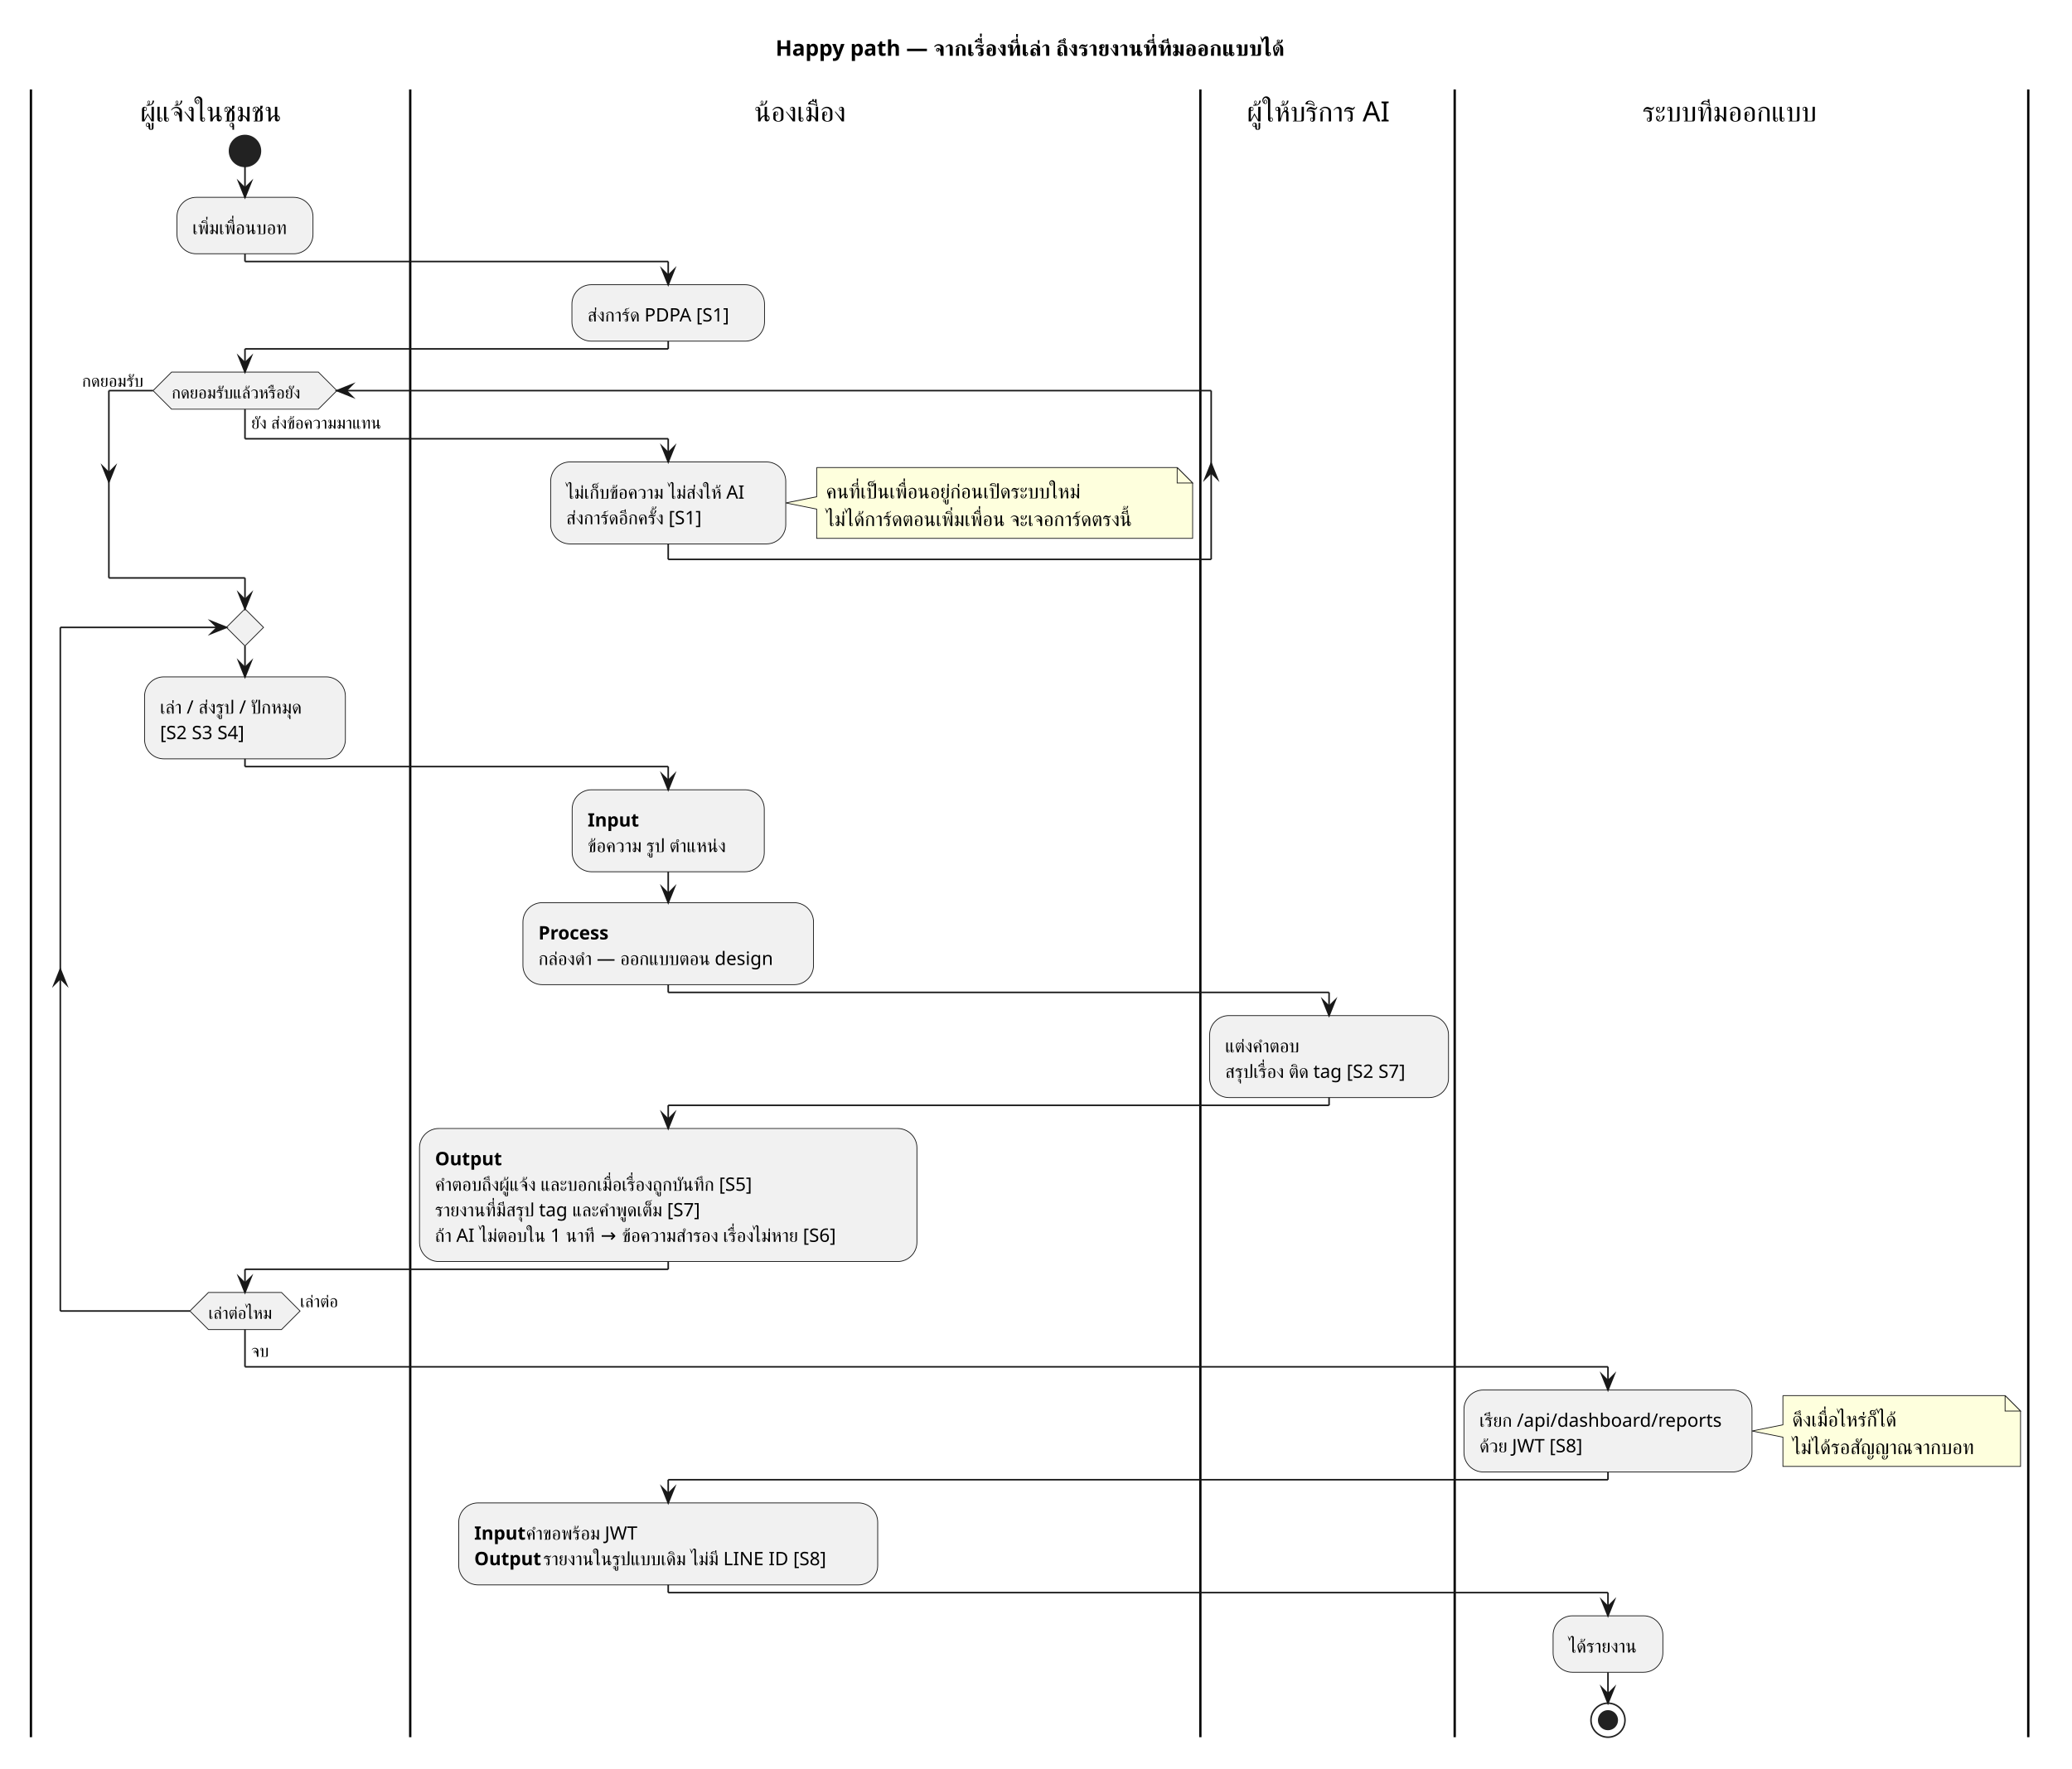
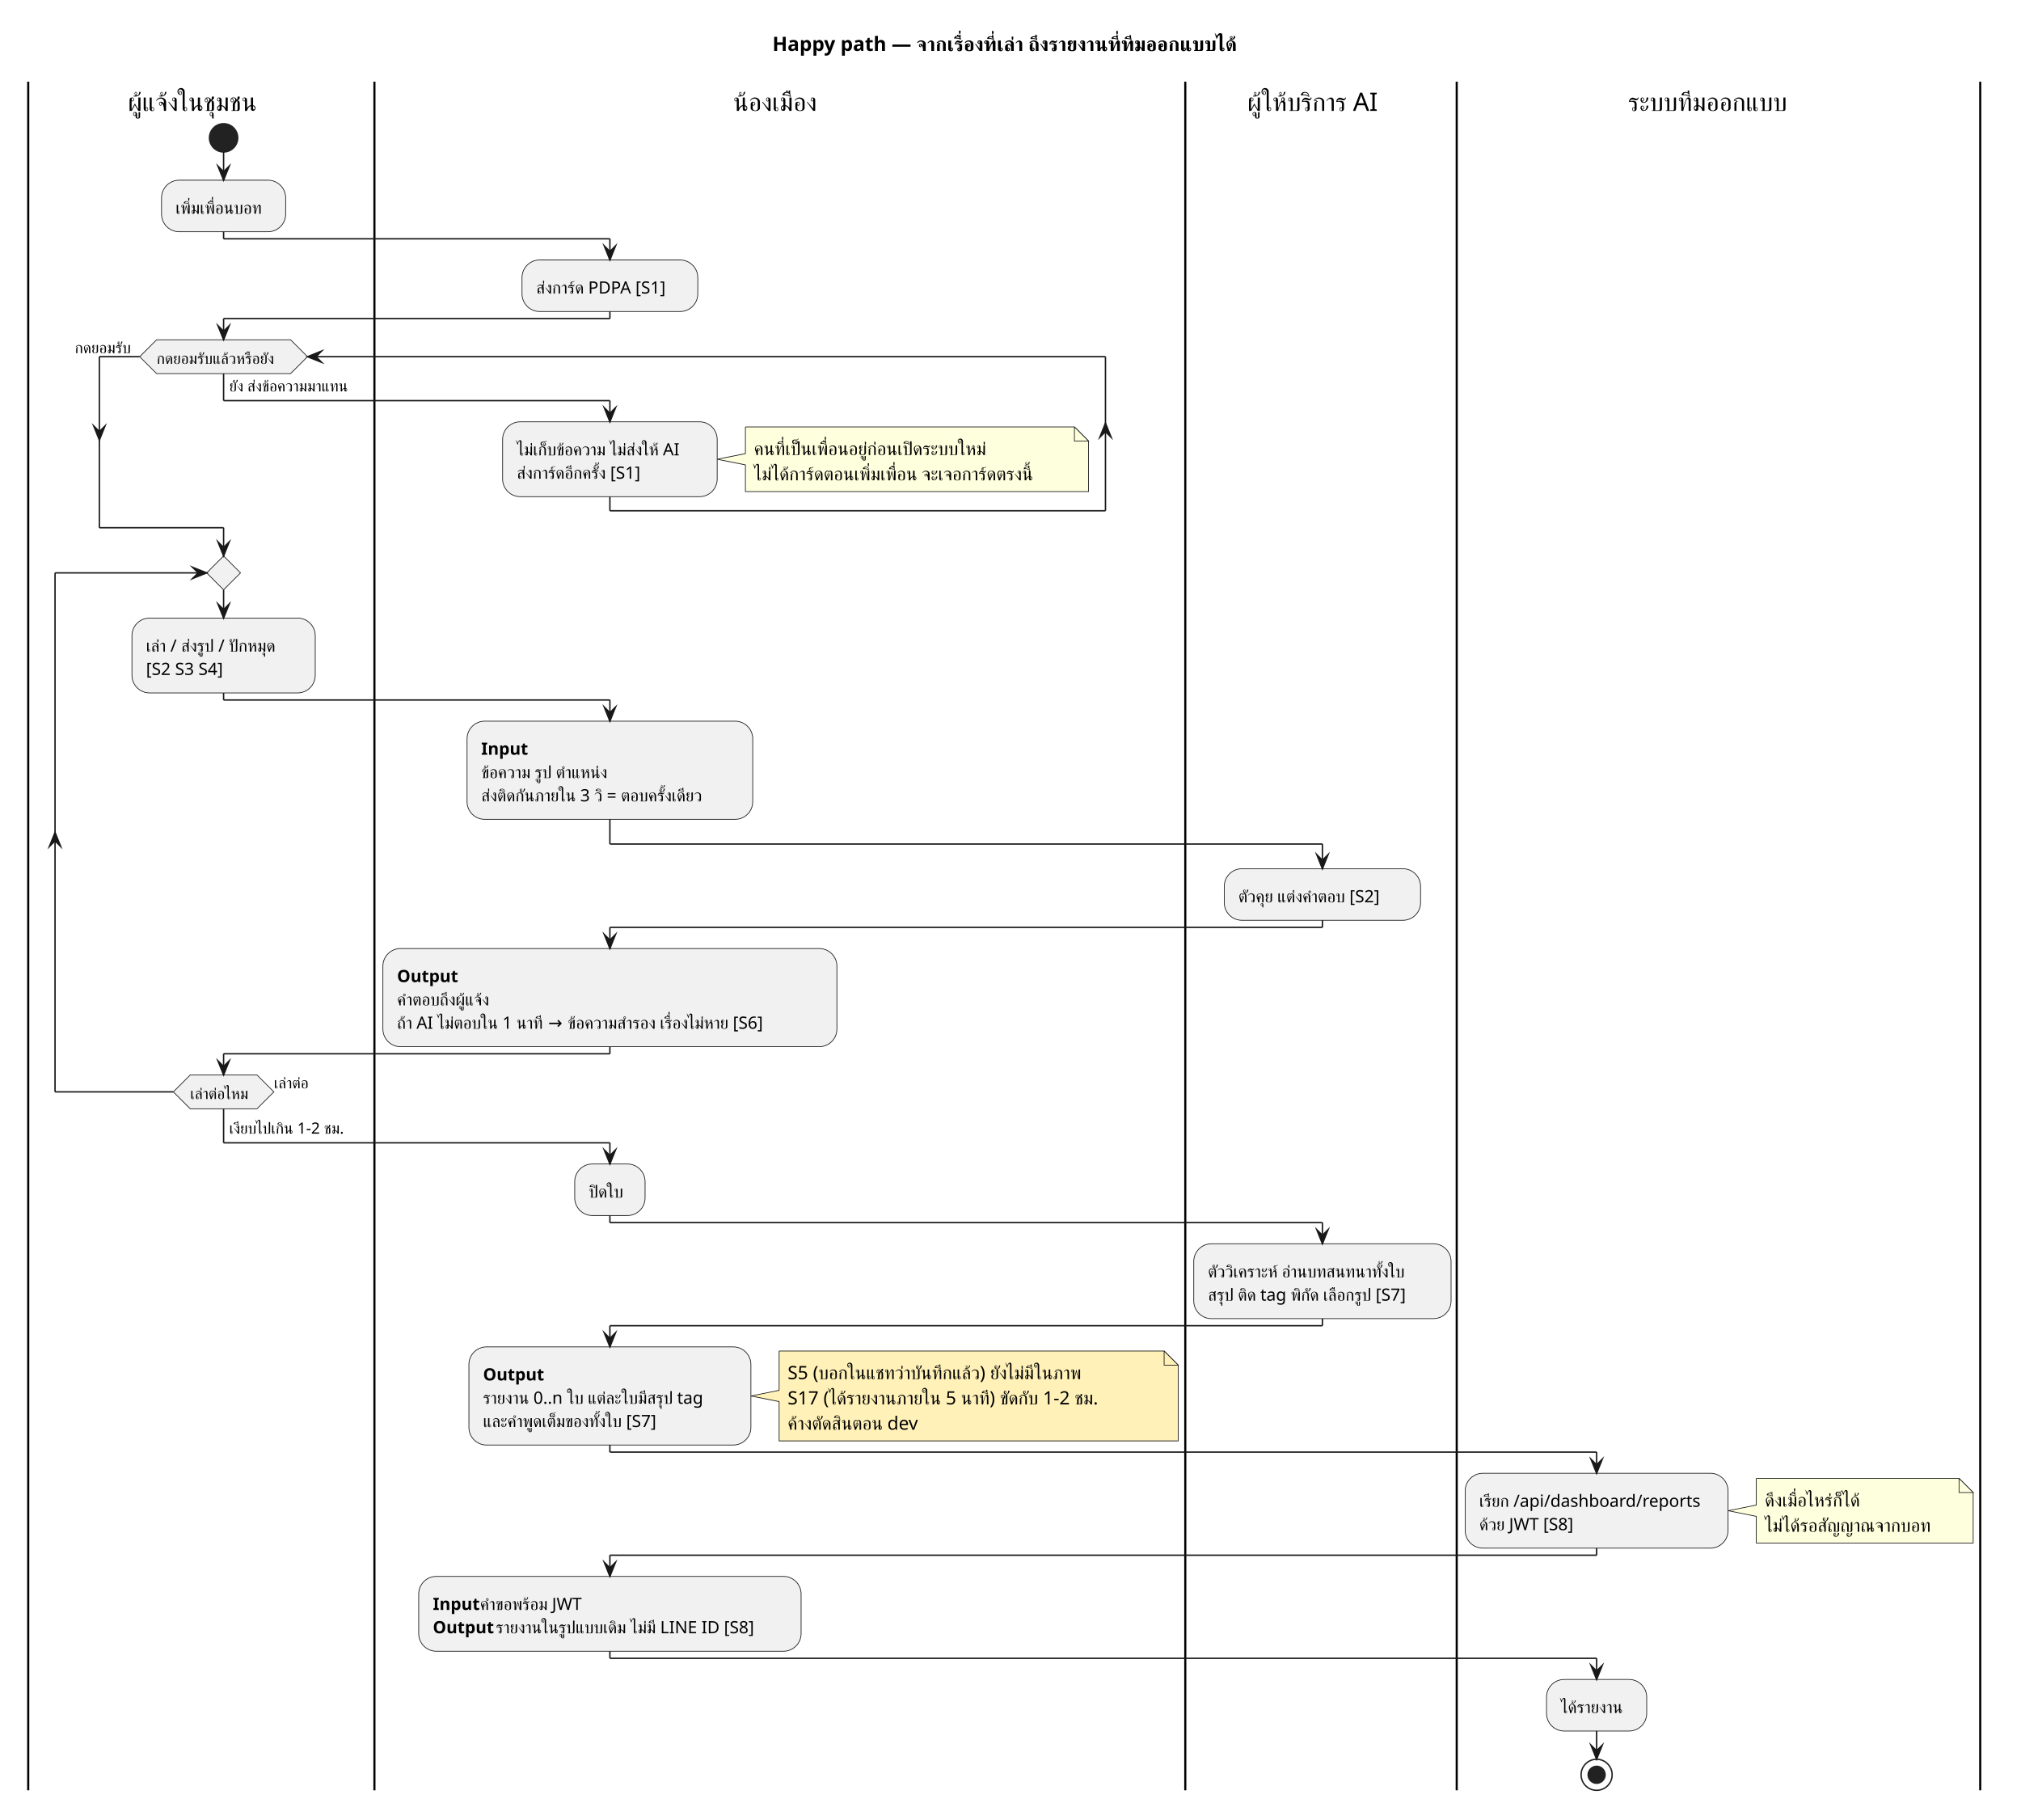
- <svg xmlns="http://www.w3.org/2000/svg" version="1.1" data-diagram-type="ACTIVITY" style="width:1340px;height:1144px;background:#FFFFFF;" width="1340px" height="1144px" viewBox="0 0 1340 1144" zoomAndPan="magnify" preserveAspectRatio="none" contentStyleType="text/css">
+ <svg xmlns="http://www.w3.org/2000/svg" version="1.1" data-diagram-type="ACTIVITY" style="width:1432px;height:1289px;background:#FFFFFF;" width="1432px" height="1289px" viewBox="0 0 1432 1289" zoomAndPan="magnify" preserveAspectRatio="none" contentStyleType="text/css">
  <defs />
  <g font-family="sans-serif" lengthAdjust="spacing">
    <g class="title" data-source-line="6">
-       <text x="501.578" y="36.078" fill="#000" font-size="14" textLength="335.551" font-weight="700" font-family="'Thonburi'">Happy path — จากเรื่องที่เล่า ถึงรายงานที่ทีมออกแบบได้</text>
+       <text x="547.274" y="36.078" fill="#000" font-size="14" textLength="335.551" font-weight="700" font-family="'Thonburi'">Happy path — จากเรื่องที่เล่า ถึงรายงานที่ทีมออกแบบได้</text>
    </g>
-     <rect x="20" y="57.878" width="1293.707" height="24.778" fill="none" style="stroke:none;" />
+     <rect x="20" y="57.878" width="1385.099" height="24.778" fill="none" style="stroke:none;" />
    <ellipse cx="158.431" cy="97.656" rx="10" ry="10" fill="#222" style="stroke:#222;stroke-width:1;" />
    <rect x="114.452" y="127.656" width="87.959" height="36.519" fill="#F1F1F1" style="stroke:#181818;stroke-width:0.5;" rx="12.5" ry="12.5" />
    <text x="124.452" y="151.437" fill="#000" font-size="12" textLength="67.959" font-family="'Thonburi'">เพิ่มเพื่อนบอท</text>
    <polygon points="110.972,240.694,205.89,240.694,217.89,252.694,205.89,264.694,110.972,264.694,98.972,252.694,110.972,240.694" fill="#F1F1F1" style="stroke:#181818;stroke-width:0.5;stroke-linejoin:miter;stroke-miterlimit:10;" />
    <text x="162.431" y="277.327" fill="#000" font-size="11" textLength="97.87" font-family="'Thonburi'">ยัง ส่งข้อความมาแทน</text>
    <text x="110.972" y="257.755" fill="#000" font-size="11" textLength="94.918" font-family="'Thonburi'">กดยอมรับแล้วหรือยัง</text>
    <text x="53" y="250.184" fill="#000" font-size="11" textLength="45.972" font-family="'Thonburi'">กดยอมรับ</text>
    <rect x="93.494" y="437.864" width="129.875" height="53.037" fill="#F1F1F1" style="stroke:#181818;stroke-width:0.5;" rx="12.5" ry="12.5" />
    <text x="103.494" y="461.645" fill="#000" font-size="12" textLength="109.875" font-family="'Thonburi'">เล่า / ส่งรูป / ปักหมุด</text>
    <text x="103.494" y="478.164" fill="#000" font-size="12" textLength="64.495" font-family="'Thonburi'">[S2 S3 S4]</text>
    <polygon points="158.431,393.864,170.431,405.864,158.431,417.864,146.431,405.864,158.431,393.864" fill="#F1F1F1" style="stroke:#181818;stroke-width:0.5;stroke-linejoin:miter;stroke-miterlimit:10;" />
-     <polygon points="134.801,836.089,182.062,836.089,194.062,848.089,182.062,860.089,134.801,860.089,122.801,848.089,134.801,836.089" fill="#F1F1F1" style="stroke:#181818;stroke-width:0.5;stroke-linejoin:miter;stroke-miterlimit:10;" />
-     <text x="134.801" y="853.151" fill="#000" font-size="11" textLength="47.261" font-family="'Thonburi'">เล่าต่อไหม</text>
-     <text x="194.062" y="845.58" fill="#000" font-size="11" textLength="28.737" font-family="'Thonburi'">เล่าต่อ</text>
-     <line x1="20" y1="57.878" x2="20" y2="1123.78" style="stroke:#000;stroke-width:1.5;" />
+     <polygon points="134.801,761.533,182.062,761.533,194.062,773.533,182.062,785.533,134.801,785.533,122.801,773.533,134.801,761.533" fill="#F1F1F1" style="stroke:#181818;stroke-width:0.5;stroke-linejoin:miter;stroke-miterlimit:10;" />
+     <text x="134.801" y="778.595" fill="#000" font-size="11" textLength="47.261" font-family="'Thonburi'">เล่าต่อไหม</text>
+     <text x="194.062" y="771.023" fill="#000" font-size="11" textLength="28.737" font-family="'Thonburi'">เล่าต่อ</text>
+     <line x1="20" y1="57.878" x2="20" y2="1268.336" style="stroke:#000;stroke-width:1.5;" />
    <rect x="369.872" y="184.175" width="124.555" height="36.519" fill="#F1F1F1" style="stroke:#181818;stroke-width:0.5;" rx="12.5" ry="12.5" />
    <text x="379.872" y="207.956" fill="#000" font-size="12" textLength="104.555" font-family="'Thonburi'">ส่งการ์ด PDPA [S1]</text>
    <path d="M528.17,302.45 L528.17,321.345 L508.17,325.345 L528.17,329.345 L528.17,348.241 A0,0 0 0 0 528.17,348.241 L771.293,348.241 A0,0 0 0 0 771.293,348.241 L771.293,312.45 L761.293,302.45 L528.17,302.45 A0,0 0 0 0 528.17,302.45" style="stroke:#181818;stroke-width:0.5;" fill="#FEFFDD" />
    <path d="M761.293,302.45 L761.293,312.45 L771.293,312.45 L761.293,302.45" style="stroke:#181818;stroke-width:0.5;" fill="#FEFFDD" />
    <text x="534.17" y="322.38" fill="#000" font-size="13" textLength="185.641" font-family="'Thonburi'">คนที่เป็นเพื่อนอยู่ก่อนเปิดระบบใหม่</text>
    <text x="534.17" y="340.275" fill="#000" font-size="13" textLength="222.122" font-family="'Thonburi'">ไม่ได้การ์ดตอนเพิ่มเพื่อน จะเจอการ์ดตรงนี้</text>
    <rect x="356.128" y="298.827" width="152.042" height="53.037" fill="#F1F1F1" style="stroke:#181818;stroke-width:0.5;" rx="12.5" ry="12.5" />
    <text x="366.128" y="322.608" fill="#000" font-size="12" textLength="132.042" font-family="'Thonburi'">ไม่เก็บข้อความ ไม่ส่งให้ AI</text>
    <text x="366.128" y="339.127" fill="#000" font-size="12" textLength="102.708" font-family="'Thonburi'">ส่งการ์ดอีกครั้ง [S1]</text>
-     <rect x="370.027" y="510.902" width="124.245" height="53.037" fill="#F1F1F1" style="stroke:#181818;stroke-width:0.5;" rx="12.5" ry="12.5" />
-     <text x="380.027" y="534.683" fill="#000" font-size="12" textLength="29.456" font-weight="700" font-family="'Thonburi'">Input</text>
-     <text x="380.027" y="551.202" fill="#000" font-size="12" textLength="104.245" font-family="'Thonburi'">ข้อความ รูป ตำแหน่ง</text>
-     <rect x="338.187" y="583.939" width="187.925" height="53.037" fill="#F1F1F1" style="stroke:#181818;stroke-width:0.5;" rx="12.5" ry="12.5" />
-     <text x="348.187" y="607.72" fill="#000" font-size="12" textLength="45.094" font-weight="700" font-family="'Thonburi'">Process</text>
-     <text x="348.187" y="624.239" fill="#000" font-size="12" textLength="167.925" font-family="'Thonburi'">กล่องดำ — ออกแบบตอน design</text>
-     <rect x="271.301" y="730.014" width="321.697" height="86.075" fill="#F1F1F1" style="stroke:#181818;stroke-width:0.5;" rx="12.5" ry="12.5" />
-     <text x="281.301" y="753.795" fill="#000" font-size="12" textLength="40.688" font-weight="700" font-family="'Thonburi'">Output</text>
-     <text x="281.301" y="770.314" fill="#000" font-size="12" textLength="235.298" font-family="'Thonburi'">คำตอบถึงผู้แจ้ง และบอกเมื่อเรื่องถูกบันทึก [S5]</text>
-     <text x="281.301" y="786.833" fill="#000" font-size="12" textLength="199.055" font-family="'Thonburi'">รายงานที่มีสรุป tag และคำพูดเต็ม [S7]</text>
-     <text x="281.301" y="803.352" fill="#000" font-size="12" textLength="301.697" font-family="'Thonburi'">ถ้า AI ไม่ตอบใน 1 นาที → ข้อความสำรอง เรื่องไม่หาย [S6]</text>
-     <rect x="296.672" y="972.224" width="270.955" height="53.037" fill="#F1F1F1" style="stroke:#181818;stroke-width:0.5;" rx="12.5" ry="12.5" />
-     <text x="306.672" y="996.005" fill="#000" font-size="12" textLength="29.456" font-weight="700" font-family="'Thonburi'">Input</text>
-     <text x="340.113" y="996.005" fill="#000" font-size="12" textLength="84.937" font-family="'Thonburi'">คำขอพร้อม JWT</text>
-     <text x="306.672" y="1012.524" fill="#000" font-size="12" textLength="40.688" font-weight="700" font-family="'Thonburi'">Output</text>
-     <text x="351.344" y="1012.524" fill="#000" font-size="12" textLength="206.283" font-family="'Thonburi'">รายงานในรูปแบบเดิม ไม่มี LINE ID [S8]</text>
-     <line x1="265.301" y1="57.878" x2="265.301" y2="1123.78" style="stroke:#000;stroke-width:1.5;" />
-     <rect x="782.293" y="656.977" width="154.484" height="53.037" fill="#F1F1F1" style="stroke:#181818;stroke-width:0.5;" rx="12.5" ry="12.5" />
-     <text x="792.293" y="680.758" fill="#000" font-size="12" textLength="56.437" font-family="'Thonburi'">แต่งคำตอบ</text>
-     <text x="792.293" y="697.277" fill="#000" font-size="12" textLength="134.484" font-family="'Thonburi'">สรุปเรื่อง ติด tag [S2 S7]</text>
-     <line x1="776.293" y1="57.878" x2="776.293" y2="1123.78" style="stroke:#000;stroke-width:1.5;" />
-     <path d="M1153.042,902.81 L1153.042,921.705 L1133.042,925.705 L1153.042,929.705 L1153.042,948.6 A0,0 0 0 0 1153.042,948.6 L1306.718,948.6 A0,0 0 0 0 1306.718,948.6 L1306.718,912.81 L1296.718,902.81 L1153.042,902.81 A0,0 0 0 0 1153.042,902.81" style="stroke:#181818;stroke-width:0.5;" fill="#FEFFDD" />
-     <path d="M1296.718,902.81 L1296.718,912.81 L1306.718,912.81 L1296.718,902.81" style="stroke:#181818;stroke-width:0.5;" fill="#FEFFDD" />
-     <text x="1159.042" y="922.739" fill="#000" font-size="13" textLength="75.623" font-family="'Thonburi'">ดึงเมื่อไหร่ก็ได้</text>
-     <text x="1159.042" y="940.635" fill="#000" font-size="13" textLength="132.676" font-family="'Thonburi'">ไม่ได้รอสัญญาณจากบอท</text>
-     <rect x="946.777" y="899.186" width="186.265" height="53.037" fill="#F1F1F1" style="stroke:#181818;stroke-width:0.5;" rx="12.5" ry="12.5" />
-     <text x="956.777" y="922.968" fill="#000" font-size="12" textLength="166.265" font-family="'Thonburi'">เรียก /api/dashboard/reports</text>
-     <text x="956.777" y="939.486" fill="#000" font-size="12" textLength="79.945" font-family="'Thonburi'">ด้วย JWT [S8]</text>
-     <rect x="1004.412" y="1045.261" width="70.995" height="36.519" fill="#F1F1F1" style="stroke:#181818;stroke-width:0.5;" rx="12.5" ry="12.5" />
-     <text x="1014.412" y="1069.043" fill="#000" font-size="12" textLength="50.995" font-family="'Thonburi'">ได้รายงาน</text>
-     <ellipse cx="1039.91" cy="1112.78" rx="11" ry="11" fill="none" style="stroke:#222;stroke-width:1;" />
-     <ellipse cx="1039.91" cy="1112.78" rx="6" ry="6" fill="#222" style="stroke:#222;stroke-width:1;" />
-     <line x1="940.777" y1="57.878" x2="940.777" y2="1123.78" style="stroke:#000;stroke-width:1.5;" />
-     <line x1="1311.718" y1="57.878" x2="1311.718" y2="1123.78" style="stroke:#000;stroke-width:1.5;" />
+     <rect x="330.938" y="510.902" width="202.423" height="69.556" fill="#F1F1F1" style="stroke:#181818;stroke-width:0.5;" rx="12.5" ry="12.5" />
+     <text x="340.938" y="534.683" fill="#000" font-size="12" textLength="29.456" font-weight="700" font-family="'Thonburi'">Input</text>
+     <text x="340.938" y="551.202" fill="#000" font-size="12" textLength="104.245" font-family="'Thonburi'">ข้อความ รูป ตำแหน่ง</text>
+     <text x="340.938" y="567.72" fill="#000" font-size="12" textLength="182.423" font-family="'Thonburi'">ส่งติดกันภายใน 3 วิ = ตอบครั้งเดียว</text>
+     <rect x="271.301" y="671.977" width="321.697" height="69.556" fill="#F1F1F1" style="stroke:#181818;stroke-width:0.5;" rx="12.5" ry="12.5" />
+     <text x="281.301" y="695.758" fill="#000" font-size="12" textLength="40.688" font-weight="700" font-family="'Thonburi'">Output</text>
+     <text x="281.301" y="712.277" fill="#000" font-size="12" textLength="75.291" font-family="'Thonburi'">คำตอบถึงผู้แจ้ง</text>
+     <text x="281.301" y="728.795" fill="#000" font-size="12" textLength="301.697" font-family="'Thonburi'">ถ้า AI ไม่ตอบใน 1 นาที → ข้อความสำรอง เรื่องไม่หาย [S6]</text>
+     <rect x="407.222" y="824.63" width="49.855" height="36.519" fill="#F1F1F1" style="stroke:#181818;stroke-width:0.5;" rx="12.5" ry="12.5" />
+     <text x="417.222" y="848.411" fill="#000" font-size="12" textLength="29.855" font-family="'Thonburi'">ปิดใบ</text>
+     <path d="M552.053,957.121 L552.053,984.964 L532.053,988.964 L552.053,992.964 L552.053,1020.807 A0,0 0 0 0 552.053,1020.807 L834.851,1020.807 A0,0 0 0 0 834.851,1020.807 L834.851,967.121 L824.851,957.121 L552.053,957.121 A0,0 0 0 0 552.053,957.121" style="stroke:#181818;stroke-width:0.5;" fill="#FFF1B8" />
+     <path d="M824.851,957.121 L824.851,967.121 L834.851,967.121 L824.851,957.121" style="stroke:#181818;stroke-width:0.5;" fill="#FFF1B8" />
+     <text x="558.053" y="977.051" fill="#000" font-size="13" textLength="241.932" font-family="'Thonburi'">S5 (บอกในแชทว่าบันทึกแล้ว) ยังไม่มีในภาพ</text>
+     <text x="558.053" y="994.946" fill="#000" font-size="13" textLength="261.797" font-family="'Thonburi'">S17 (ได้รายงานภายใน 5 นาที) ขัดกับ 1-2 ชม.</text>
+     <text x="558.053" y="1012.842" fill="#000" font-size="13" textLength="103.99" font-family="'Thonburi'">ค้างตัดสินตอน dev</text>
+     <rect x="332.246" y="954.186" width="199.808" height="69.556" fill="#F1F1F1" style="stroke:#181818;stroke-width:0.5;" rx="12.5" ry="12.5" />
+     <text x="342.246" y="977.968" fill="#000" font-size="12" textLength="40.688" font-weight="700" font-family="'Thonburi'">Output</text>
+     <text x="342.246" y="994.486" fill="#000" font-size="12" textLength="179.808" font-family="'Thonburi'">รายงาน 0..n ใบ แต่ละใบมีสรุป tag</text>
+     <text x="342.246" y="1011.005" fill="#000" font-size="12" textLength="144.886" font-family="'Thonburi'">และคำพูดเต็มของทั้งใบ [S7]</text>
+     <rect x="296.672" y="1116.78" width="270.955" height="53.037" fill="#F1F1F1" style="stroke:#181818;stroke-width:0.5;" rx="12.5" ry="12.5" />
+     <text x="306.672" y="1140.561" fill="#000" font-size="12" textLength="29.456" font-weight="700" font-family="'Thonburi'">Input</text>
+     <text x="340.113" y="1140.561" fill="#000" font-size="12" textLength="84.937" font-family="'Thonburi'">คำขอพร้อม JWT</text>
+     <text x="306.672" y="1157.08" fill="#000" font-size="12" textLength="40.688" font-weight="700" font-family="'Thonburi'">Output</text>
+     <text x="351.344" y="1157.08" fill="#000" font-size="12" textLength="206.283" font-family="'Thonburi'">รายงานในรูปแบบเดิม ไม่มี LINE ID [S8]</text>
+     <line x1="265.301" y1="57.878" x2="265.301" y2="1268.336" style="stroke:#000;stroke-width:1.5;" />
+     <rect x="867.462" y="615.458" width="139.095" height="36.519" fill="#F1F1F1" style="stroke:#181818;stroke-width:0.5;" rx="12.5" ry="12.5" />
+     <text x="877.462" y="639.239" fill="#000" font-size="12" textLength="119.095" font-family="'Thonburi'">ตัวคุย แต่งคำตอบ [S2]</text>
+     <rect x="845.851" y="881.149" width="182.319" height="53.037" fill="#F1F1F1" style="stroke:#181818;stroke-width:0.5;" rx="12.5" ry="12.5" />
+     <text x="855.851" y="904.93" fill="#000" font-size="12" textLength="159.141" font-family="'Thonburi'">ตัววิเคราะห์ อ่านบทสนทนาทั้งใบ</text>
+     <text x="855.851" y="921.449" fill="#000" font-size="12" textLength="162.319" font-family="'Thonburi'">สรุป ติด tag พิกัด เลือกรูป [S7]</text>
+     <line x1="839.851" y1="57.878" x2="839.851" y2="1268.336" style="stroke:#000;stroke-width:1.5;" />
+     <path d="M1244.435,1047.366 L1244.435,1066.261 L1224.435,1070.261 L1244.435,1074.261 L1244.435,1093.157 A0,0 0 0 0 1244.435,1093.157 L1398.111,1093.157 A0,0 0 0 0 1398.111,1093.157 L1398.111,1057.366 L1388.111,1047.366 L1244.435,1047.366 A0,0 0 0 0 1244.435,1047.366" style="stroke:#181818;stroke-width:0.5;" fill="#FEFFDD" />
+     <path d="M1388.111,1047.366 L1388.111,1057.366 L1398.111,1057.366 L1388.111,1047.366" style="stroke:#181818;stroke-width:0.5;" fill="#FEFFDD" />
+     <text x="1250.435" y="1067.296" fill="#000" font-size="13" textLength="75.623" font-family="'Thonburi'">ดึงเมื่อไหร่ก็ได้</text>
+     <text x="1250.435" y="1085.191" fill="#000" font-size="13" textLength="132.676" font-family="'Thonburi'">ไม่ได้รอสัญญาณจากบอท</text>
+     <rect x="1038.169" y="1043.743" width="186.265" height="53.037" fill="#F1F1F1" style="stroke:#181818;stroke-width:0.5;" rx="12.5" ry="12.5" />
+     <text x="1048.169" y="1067.524" fill="#000" font-size="12" textLength="166.265" font-family="'Thonburi'">เรียก /api/dashboard/reports</text>
+     <text x="1048.169" y="1084.043" fill="#000" font-size="12" textLength="79.945" font-family="'Thonburi'">ด้วย JWT [S8]</text>
+     <rect x="1095.804" y="1189.818" width="70.995" height="36.519" fill="#F1F1F1" style="stroke:#181818;stroke-width:0.5;" rx="12.5" ry="12.5" />
+     <text x="1105.804" y="1213.599" fill="#000" font-size="12" textLength="50.995" font-family="'Thonburi'">ได้รายงาน</text>
+     <ellipse cx="1131.302" cy="1257.336" rx="11" ry="11" fill="none" style="stroke:#222;stroke-width:1;" />
+     <ellipse cx="1131.302" cy="1257.336" rx="6" ry="6" fill="#222" style="stroke:#222;stroke-width:1;" />
+     <line x1="1032.169" y1="57.878" x2="1032.169" y2="1268.336" style="stroke:#000;stroke-width:1.5;" />
+     <line x1="1403.111" y1="57.878" x2="1403.111" y2="1268.336" style="stroke:#000;stroke-width:1.5;" />
    <polygon points="779.293,309.774,783.293,299.774,787.293,309.774,783.293,305.774" fill="#181818" style="stroke:#181818;stroke-width:1;stroke-linejoin:miter;stroke-miterlimit:10;" />
    <line x1="158.431" y1="107.656" x2="158.431" y2="127.656" style="stroke:#181818;stroke-width:1;" />
    <polygon points="154.431,117.656,158.431,127.656,162.431,117.656,158.431,121.656" fill="#181818" style="stroke:#181818;stroke-width:1;stroke-linejoin:miter;stroke-miterlimit:10;" />
    <line x1="98.972" y1="252.694" x2="70.41" y2="252.694" style="stroke:#181818;stroke-width:1;" />
    <polygon points="66.41,301.774,70.41,311.774,74.41,301.774,70.41,305.774" fill="#181818" style="stroke:#181818;stroke-width:1;stroke-linejoin:miter;stroke-miterlimit:10;" />
    <line x1="70.41" y1="252.694" x2="70.41" y2="373.864" style="stroke:#181818;stroke-width:1;" />
    <line x1="70.41" y1="373.864" x2="158.431" y2="373.864" style="stroke:#181818;stroke-width:1;" />
    <line x1="158.431" y1="373.864" x2="158.431" y2="393.864" style="stroke:#181818;stroke-width:1;" />
    <polygon points="154.431,383.864,158.431,393.864,162.431,383.864,158.431,387.864" fill="#181818" style="stroke:#181818;stroke-width:1;stroke-linejoin:miter;stroke-miterlimit:10;" />
    <line x1="158.431" y1="417.864" x2="158.431" y2="437.864" style="stroke:#181818;stroke-width:1;" />
    <polygon points="154.431,427.864,158.431,437.864,162.431,427.864,158.431,431.864" fill="#181818" style="stroke:#181818;stroke-width:1;stroke-linejoin:miter;stroke-miterlimit:10;" />
-     <line x1="122.801" y1="848.089" x2="39" y2="848.089" style="stroke:#181818;stroke-width:1;" />
-     <polygon points="35,636.977,39,626.977,43,636.977,39,632.977" fill="#181818" style="stroke:#181818;stroke-width:1;stroke-linejoin:miter;stroke-miterlimit:10;" />
-     <line x1="39" y1="405.864" x2="39" y2="848.089" style="stroke:#181818;stroke-width:1;" />
+     <line x1="122.801" y1="773.533" x2="39" y2="773.533" style="stroke:#181818;stroke-width:1;" />
+     <polygon points="35,599.698,39,589.698,43,599.698,39,595.698" fill="#181818" style="stroke:#181818;stroke-width:1;stroke-linejoin:miter;stroke-miterlimit:10;" />
+     <line x1="39" y1="405.864" x2="39" y2="773.533" style="stroke:#181818;stroke-width:1;" />
    <line x1="39" y1="405.864" x2="146.431" y2="405.864" style="stroke:#181818;stroke-width:1;" />
    <polygon points="136.431,401.864,146.431,405.864,136.431,409.864,140.431,405.864" fill="#181818" style="stroke:#181818;stroke-width:1;stroke-linejoin:miter;stroke-miterlimit:10;" />
-     <line x1="432.149" y1="563.939" x2="432.149" y2="583.939" style="stroke:#181818;stroke-width:1;" />
-     <polygon points="428.149,573.939,432.149,583.939,436.149,573.939,432.149,577.939" fill="#181818" style="stroke:#181818;stroke-width:1;stroke-linejoin:miter;stroke-miterlimit:10;" />
-     <line x1="1039.91" y1="1081.78" x2="1039.91" y2="1101.78" style="stroke:#181818;stroke-width:1;" />
-     <polygon points="1035.91,1091.78,1039.91,1101.78,1043.91,1091.78,1039.91,1095.78" fill="#181818" style="stroke:#181818;stroke-width:1;stroke-linejoin:miter;stroke-miterlimit:10;" />
+     <line x1="1131.302" y1="1226.336" x2="1131.302" y2="1246.336" style="stroke:#181818;stroke-width:1;" />
+     <polygon points="1127.302,1236.336,1131.302,1246.336,1135.302,1236.336,1131.302,1240.336" fill="#181818" style="stroke:#181818;stroke-width:1;stroke-linejoin:miter;stroke-miterlimit:10;" />
    <line x1="158.431" y1="164.175" x2="158.431" y2="169.175" style="stroke:#181818;stroke-width:1;" />
    <line x1="158.431" y1="169.175" x2="432.149" y2="169.175" style="stroke:#181818;stroke-width:1;" />
    <line x1="432.149" y1="169.175" x2="432.149" y2="184.175" style="stroke:#181818;stroke-width:1;" />
    <polygon points="428.149,174.175,432.149,184.175,436.149,174.175,432.149,178.175" fill="#181818" style="stroke:#181818;stroke-width:1;stroke-linejoin:miter;stroke-miterlimit:10;" />
    <line x1="158.431" y1="264.694" x2="158.431" y2="283.827" style="stroke:#181818;stroke-width:1;" />
    <line x1="158.431" y1="283.827" x2="432.149" y2="283.827" style="stroke:#181818;stroke-width:1;" />
    <line x1="432.149" y1="283.827" x2="432.149" y2="298.827" style="stroke:#181818;stroke-width:1;" />
    <polygon points="428.149,288.827,432.149,298.827,436.149,288.827,432.149,292.827" fill="#181818" style="stroke:#181818;stroke-width:1;stroke-linejoin:miter;stroke-miterlimit:10;" />
    <line x1="432.149" y1="351.864" x2="432.149" y2="361.864" style="stroke:#181818;stroke-width:1;" />
    <line x1="432.149" y1="361.864" x2="783.293" y2="361.864" style="stroke:#181818;stroke-width:1;" />
    <line x1="783.293" y1="252.694" x2="783.293" y2="361.864" style="stroke:#181818;stroke-width:1;" />
    <line x1="783.293" y1="252.694" x2="217.89" y2="252.694" style="stroke:#181818;stroke-width:1;" />
    <polygon points="227.89,248.694,217.89,252.694,227.89,256.694,223.89,252.694" fill="#181818" style="stroke:#181818;stroke-width:1;stroke-linejoin:miter;stroke-miterlimit:10;" />
    <line x1="432.149" y1="220.694" x2="432.149" y2="225.694" style="stroke:#181818;stroke-width:1;" />
    <line x1="432.149" y1="225.694" x2="158.431" y2="225.694" style="stroke:#181818;stroke-width:1;" />
    <line x1="158.431" y1="225.694" x2="158.431" y2="240.694" style="stroke:#181818;stroke-width:1;" />
    <polygon points="154.431,230.694,158.431,240.694,162.431,230.694,158.431,234.694" fill="#181818" style="stroke:#181818;stroke-width:1;stroke-linejoin:miter;stroke-miterlimit:10;" />
    <line x1="158.431" y1="490.902" x2="158.431" y2="495.902" style="stroke:#181818;stroke-width:1;" />
    <line x1="158.431" y1="495.902" x2="432.149" y2="495.902" style="stroke:#181818;stroke-width:1;" />
    <line x1="432.149" y1="495.902" x2="432.149" y2="510.902" style="stroke:#181818;stroke-width:1;" />
    <polygon points="428.149,500.902,432.149,510.902,436.149,500.902,432.149,504.902" fill="#181818" style="stroke:#181818;stroke-width:1;stroke-linejoin:miter;stroke-miterlimit:10;" />
-     <line x1="432.149" y1="636.977" x2="432.149" y2="641.977" style="stroke:#181818;stroke-width:1;" />
-     <line x1="432.149" y1="641.977" x2="859.535" y2="641.977" style="stroke:#181818;stroke-width:1;" />
-     <line x1="859.535" y1="641.977" x2="859.535" y2="656.977" style="stroke:#181818;stroke-width:1;" />
-     <polygon points="855.535,646.977,859.535,656.977,863.535,646.977,859.535,650.977" fill="#181818" style="stroke:#181818;stroke-width:1;stroke-linejoin:miter;stroke-miterlimit:10;" />
-     <line x1="859.535" y1="710.014" x2="859.535" y2="715.014" style="stroke:#181818;stroke-width:1;" />
-     <line x1="859.535" y1="715.014" x2="432.149" y2="715.014" style="stroke:#181818;stroke-width:1;" />
-     <line x1="432.149" y1="715.014" x2="432.149" y2="730.014" style="stroke:#181818;stroke-width:1;" />
-     <polygon points="428.149,720.014,432.149,730.014,436.149,720.014,432.149,724.014" fill="#181818" style="stroke:#181818;stroke-width:1;stroke-linejoin:miter;stroke-miterlimit:10;" />
-     <line x1="432.149" y1="816.089" x2="432.149" y2="821.089" style="stroke:#181818;stroke-width:1;" />
-     <line x1="432.149" y1="821.089" x2="158.431" y2="821.089" style="stroke:#181818;stroke-width:1;" />
-     <line x1="158.431" y1="821.089" x2="158.431" y2="836.089" style="stroke:#181818;stroke-width:1;" />
-     <polygon points="154.431,826.089,158.431,836.089,162.431,826.089,158.431,830.089" fill="#181818" style="stroke:#181818;stroke-width:1;stroke-linejoin:miter;stroke-miterlimit:10;" />
-     <line x1="158.431" y1="860.089" x2="158.431" y2="884.186" style="stroke:#181818;stroke-width:1;" />
-     <line x1="158.431" y1="884.186" x2="1039.91" y2="884.186" style="stroke:#181818;stroke-width:1;" />
-     <line x1="1039.91" y1="884.186" x2="1039.91" y2="899.186" style="stroke:#181818;stroke-width:1;" />
-     <polygon points="1035.91,889.186,1039.91,899.186,1043.91,889.186,1039.91,893.186" fill="#181818" style="stroke:#181818;stroke-width:1;stroke-linejoin:miter;stroke-miterlimit:10;" />
-     <text x="162.431" y="877.686" fill="#000" font-size="11" textLength="12.968" font-family="'Thonburi'">จบ</text>
-     <line x1="1039.91" y1="952.224" x2="1039.91" y2="957.224" style="stroke:#181818;stroke-width:1;" />
-     <line x1="1039.91" y1="957.224" x2="432.149" y2="957.224" style="stroke:#181818;stroke-width:1;" />
-     <line x1="432.149" y1="957.224" x2="432.149" y2="972.224" style="stroke:#181818;stroke-width:1;" />
-     <polygon points="428.149,962.224,432.149,972.224,436.149,962.224,432.149,966.224" fill="#181818" style="stroke:#181818;stroke-width:1;stroke-linejoin:miter;stroke-miterlimit:10;" />
-     <line x1="432.149" y1="1025.261" x2="432.149" y2="1030.261" style="stroke:#181818;stroke-width:1;" />
-     <line x1="432.149" y1="1030.261" x2="1039.91" y2="1030.261" style="stroke:#181818;stroke-width:1;" />
-     <line x1="1039.91" y1="1030.261" x2="1039.91" y2="1045.261" style="stroke:#181818;stroke-width:1;" />
-     <polygon points="1035.91,1035.261,1039.91,1045.261,1043.91,1035.261,1039.91,1039.261" fill="#181818" style="stroke:#181818;stroke-width:1;stroke-linejoin:miter;stroke-miterlimit:10;" />
+     <line x1="432.149" y1="580.458" x2="432.149" y2="597.958" style="stroke:#181818;stroke-width:1;" />
+     <line x1="432.149" y1="597.958" x2="937.01" y2="597.958" style="stroke:#181818;stroke-width:1;" />
+     <line x1="937.01" y1="597.958" x2="937.01" y2="615.458" style="stroke:#181818;stroke-width:1;" />
+     <polygon points="933.01,605.458,937.01,615.458,941.01,605.458,937.01,609.458" fill="#181818" style="stroke:#181818;stroke-width:1;stroke-linejoin:miter;stroke-miterlimit:10;" />
+     <line x1="937.01" y1="651.977" x2="937.01" y2="656.977" style="stroke:#181818;stroke-width:1;" />
+     <line x1="937.01" y1="656.977" x2="432.149" y2="656.977" style="stroke:#181818;stroke-width:1;" />
+     <line x1="432.149" y1="656.977" x2="432.149" y2="671.977" style="stroke:#181818;stroke-width:1;" />
+     <polygon points="428.149,661.977,432.149,671.977,436.149,661.977,432.149,665.977" fill="#181818" style="stroke:#181818;stroke-width:1;stroke-linejoin:miter;stroke-miterlimit:10;" />
+     <line x1="432.149" y1="741.533" x2="432.149" y2="746.533" style="stroke:#181818;stroke-width:1;" />
+     <line x1="432.149" y1="746.533" x2="158.431" y2="746.533" style="stroke:#181818;stroke-width:1;" />
+     <line x1="158.431" y1="746.533" x2="158.431" y2="761.533" style="stroke:#181818;stroke-width:1;" />
+     <polygon points="154.431,751.533,158.431,761.533,162.431,751.533,158.431,755.533" fill="#181818" style="stroke:#181818;stroke-width:1;stroke-linejoin:miter;stroke-miterlimit:10;" />
+     <line x1="158.431" y1="785.533" x2="158.431" y2="809.63" style="stroke:#181818;stroke-width:1;" />
+     <line x1="158.431" y1="809.63" x2="432.149" y2="809.63" style="stroke:#181818;stroke-width:1;" />
+     <line x1="432.149" y1="809.63" x2="432.149" y2="824.63" style="stroke:#181818;stroke-width:1;" />
+     <polygon points="428.149,814.63,432.149,824.63,436.149,814.63,432.149,818.63" fill="#181818" style="stroke:#181818;stroke-width:1;stroke-linejoin:miter;stroke-miterlimit:10;" />
+     <text x="162.431" y="803.13" fill="#000" font-size="11" textLength="94.14" font-family="'Thonburi'">เงียบไปเกิน 1-2 ชม.</text>
+     <line x1="432.149" y1="861.149" x2="432.149" y2="866.149" style="stroke:#181818;stroke-width:1;" />
+     <line x1="432.149" y1="866.149" x2="937.01" y2="866.149" style="stroke:#181818;stroke-width:1;" />
+     <line x1="937.01" y1="866.149" x2="937.01" y2="881.149" style="stroke:#181818;stroke-width:1;" />
+     <polygon points="933.01,871.149,937.01,881.149,941.01,871.149,937.01,875.149" fill="#181818" style="stroke:#181818;stroke-width:1;stroke-linejoin:miter;stroke-miterlimit:10;" />
+     <line x1="937.01" y1="934.186" x2="937.01" y2="939.186" style="stroke:#181818;stroke-width:1;" />
+     <line x1="937.01" y1="939.186" x2="432.149" y2="939.186" style="stroke:#181818;stroke-width:1;" />
+     <line x1="432.149" y1="939.186" x2="432.149" y2="954.186" style="stroke:#181818;stroke-width:1;" />
+     <polygon points="428.149,944.186,432.149,954.186,436.149,944.186,432.149,948.186" fill="#181818" style="stroke:#181818;stroke-width:1;stroke-linejoin:miter;stroke-miterlimit:10;" />
+     <line x1="432.149" y1="1023.743" x2="432.149" y2="1028.743" style="stroke:#181818;stroke-width:1;" />
+     <line x1="432.149" y1="1028.743" x2="1131.302" y2="1028.743" style="stroke:#181818;stroke-width:1;" />
+     <line x1="1131.302" y1="1028.743" x2="1131.302" y2="1043.743" style="stroke:#181818;stroke-width:1;" />
+     <polygon points="1127.302,1033.743,1131.302,1043.743,1135.302,1033.743,1131.302,1037.743" fill="#181818" style="stroke:#181818;stroke-width:1;stroke-linejoin:miter;stroke-miterlimit:10;" />
+     <line x1="1131.302" y1="1096.78" x2="1131.302" y2="1101.78" style="stroke:#181818;stroke-width:1;" />
+     <line x1="1131.302" y1="1101.78" x2="432.149" y2="1101.78" style="stroke:#181818;stroke-width:1;" />
+     <line x1="432.149" y1="1101.78" x2="432.149" y2="1116.78" style="stroke:#181818;stroke-width:1;" />
+     <polygon points="428.149,1106.78,432.149,1116.78,436.149,1106.78,432.149,1110.78" fill="#181818" style="stroke:#181818;stroke-width:1;stroke-linejoin:miter;stroke-miterlimit:10;" />
+     <line x1="432.149" y1="1169.818" x2="432.149" y2="1174.818" style="stroke:#181818;stroke-width:1;" />
+     <line x1="432.149" y1="1174.818" x2="1131.302" y2="1174.818" style="stroke:#181818;stroke-width:1;" />
+     <line x1="1131.302" y1="1174.818" x2="1131.302" y2="1189.818" style="stroke:#181818;stroke-width:1;" />
+     <polygon points="1127.302,1179.818,1131.302,1189.818,1135.302,1179.818,1131.302,1183.818" fill="#181818" style="stroke:#181818;stroke-width:1;stroke-linejoin:miter;stroke-miterlimit:10;" />
    <text x="90.665" y="78.55" fill="#000" font-size="18" textLength="103.971" font-family="'Thonburi'">ผู้แจ้งในชุมชน</text>
-     <text x="487.718" y="78.55" fill="#000" font-size="18" textLength="66.157" font-family="'Thonburi'">น้องเมือง</text>
-     <text x="806.363" y="78.55" fill="#000" font-size="18" textLength="104.344" font-family="'Thonburi'">ผู้ให้บริการ AI</text>
-     <text x="1062.2" y="78.55" fill="#000" font-size="18" textLength="128.095" font-family="'Thonburi'">ระบบทีมออกแบบ</text>
+     <text x="519.497" y="78.55" fill="#000" font-size="18" textLength="66.157" font-family="'Thonburi'">น้องเมือง</text>
+     <text x="883.838" y="78.55" fill="#000" font-size="18" textLength="104.344" font-family="'Thonburi'">ผู้ให้บริการ AI</text>
+     <text x="1153.592" y="78.55" fill="#000" font-size="18" textLength="128.095" font-family="'Thonburi'">ระบบทีมออกแบบ</text>
  </g>
</svg>
